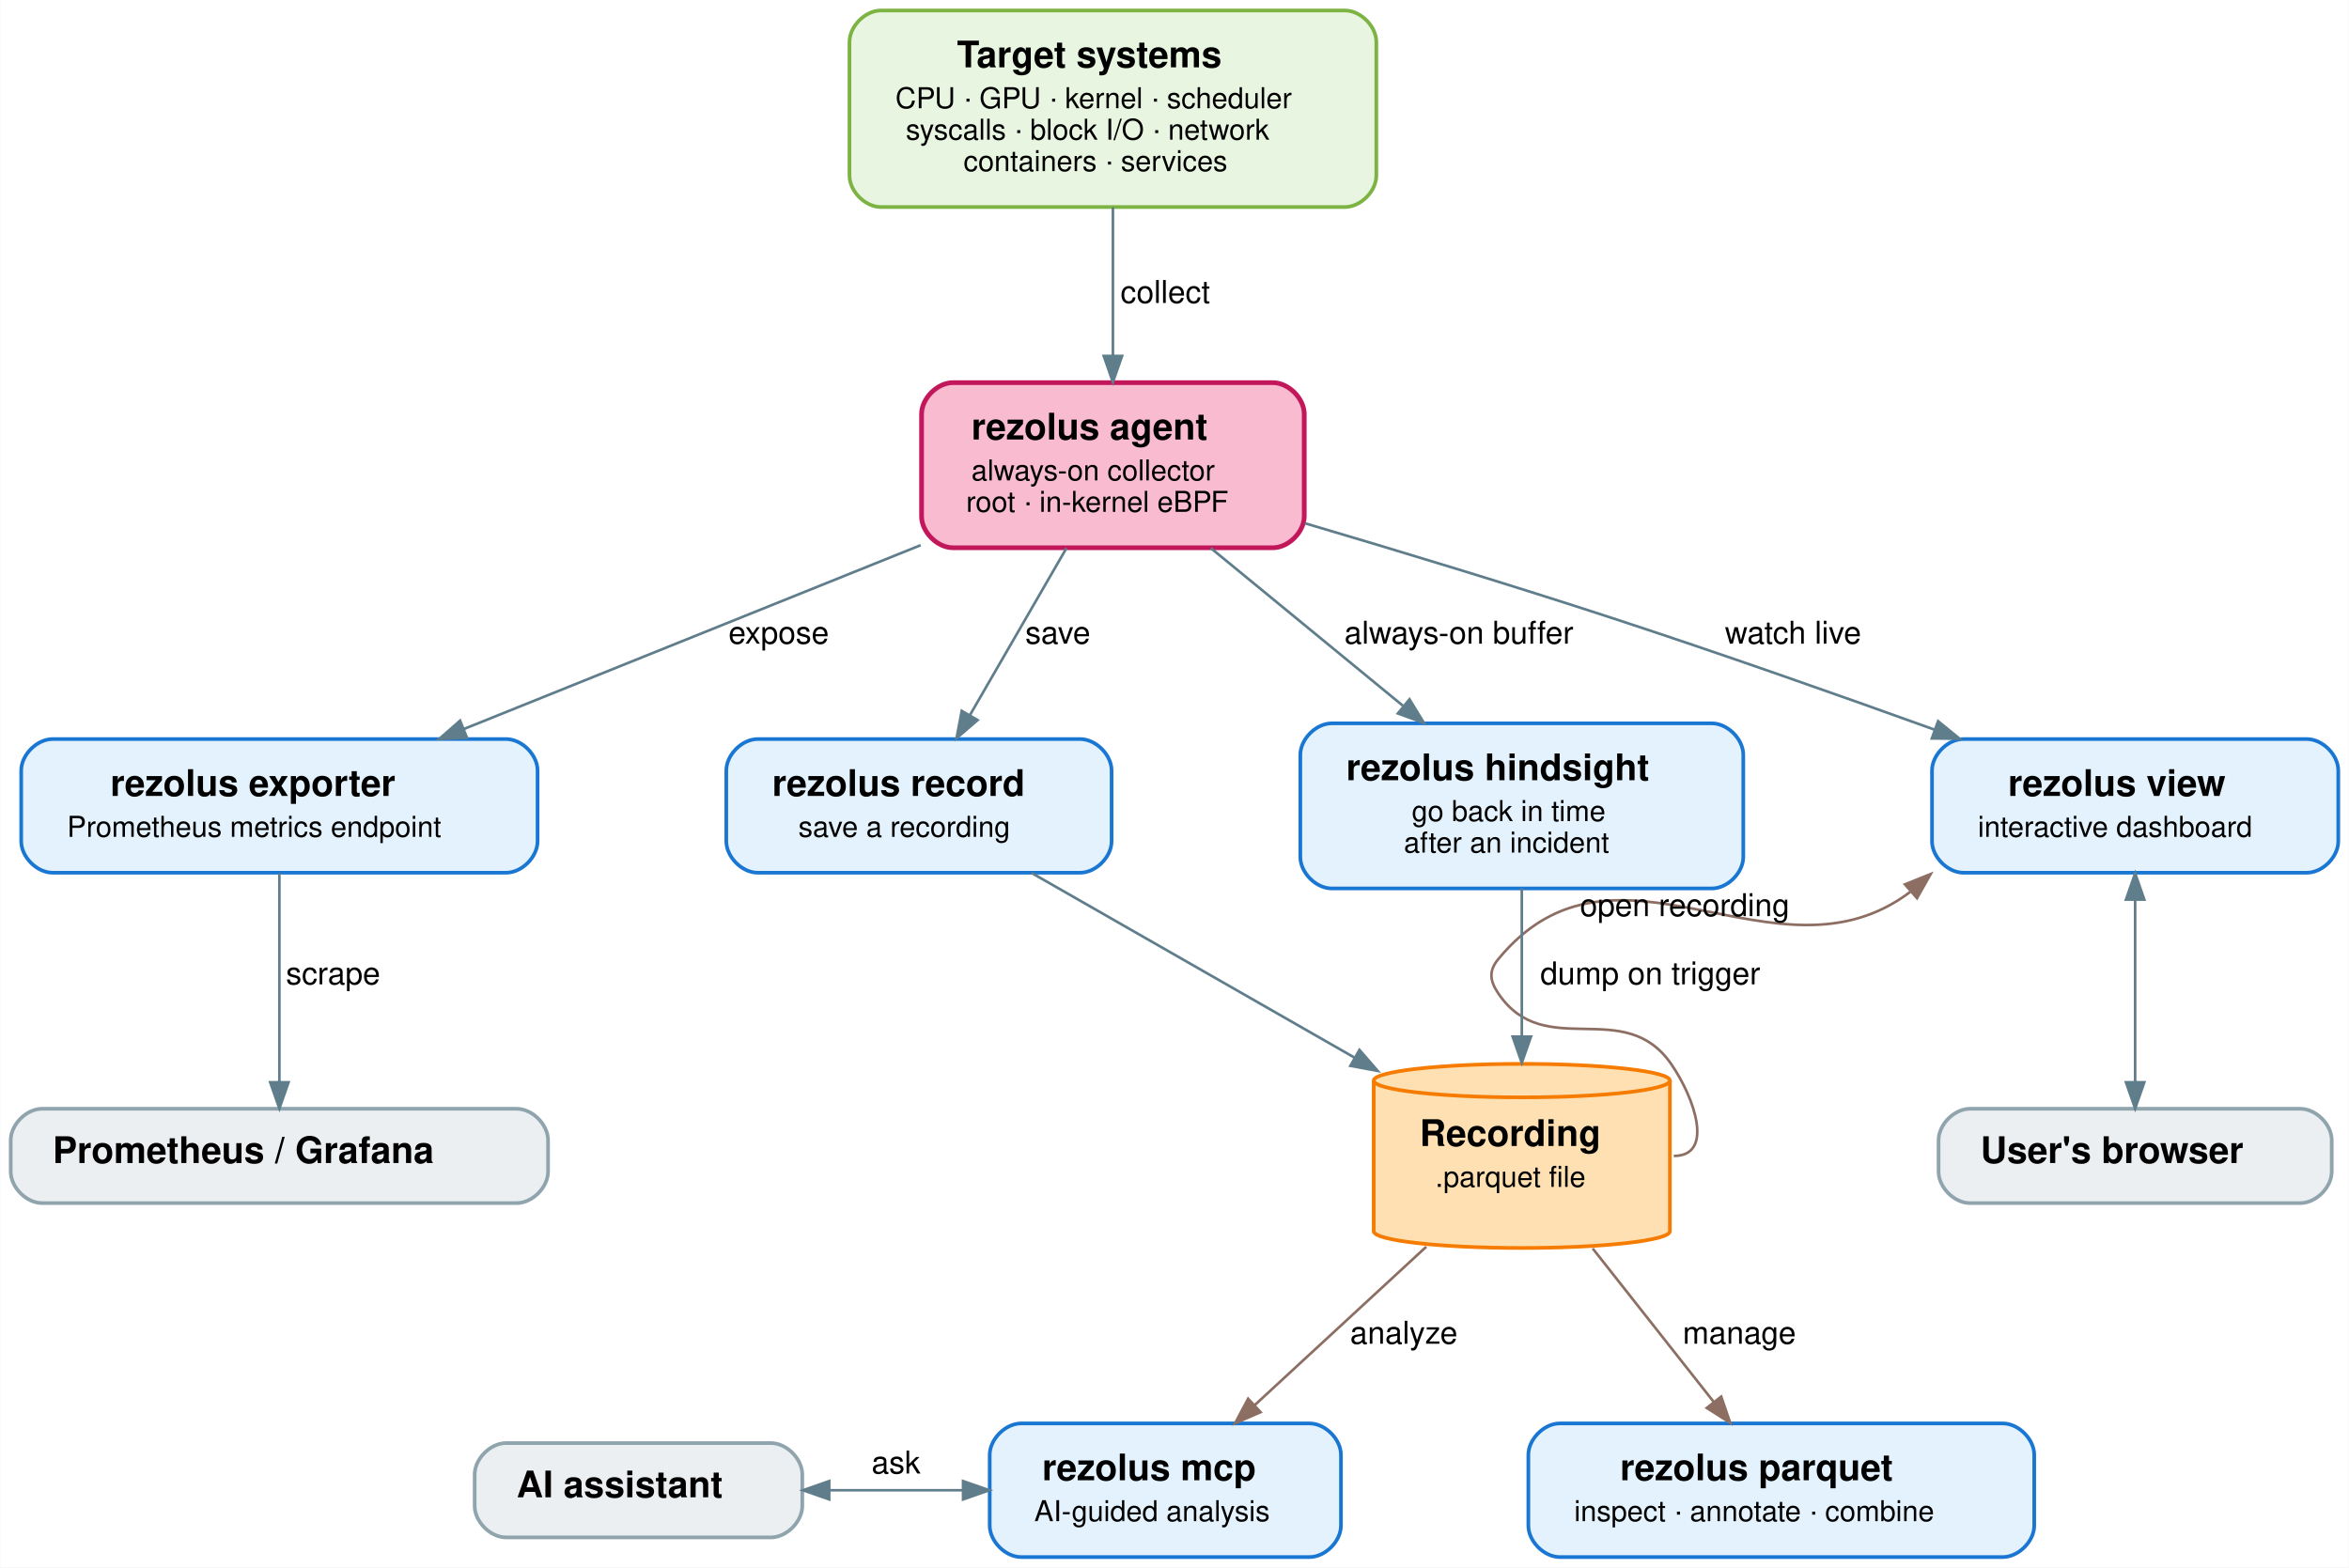
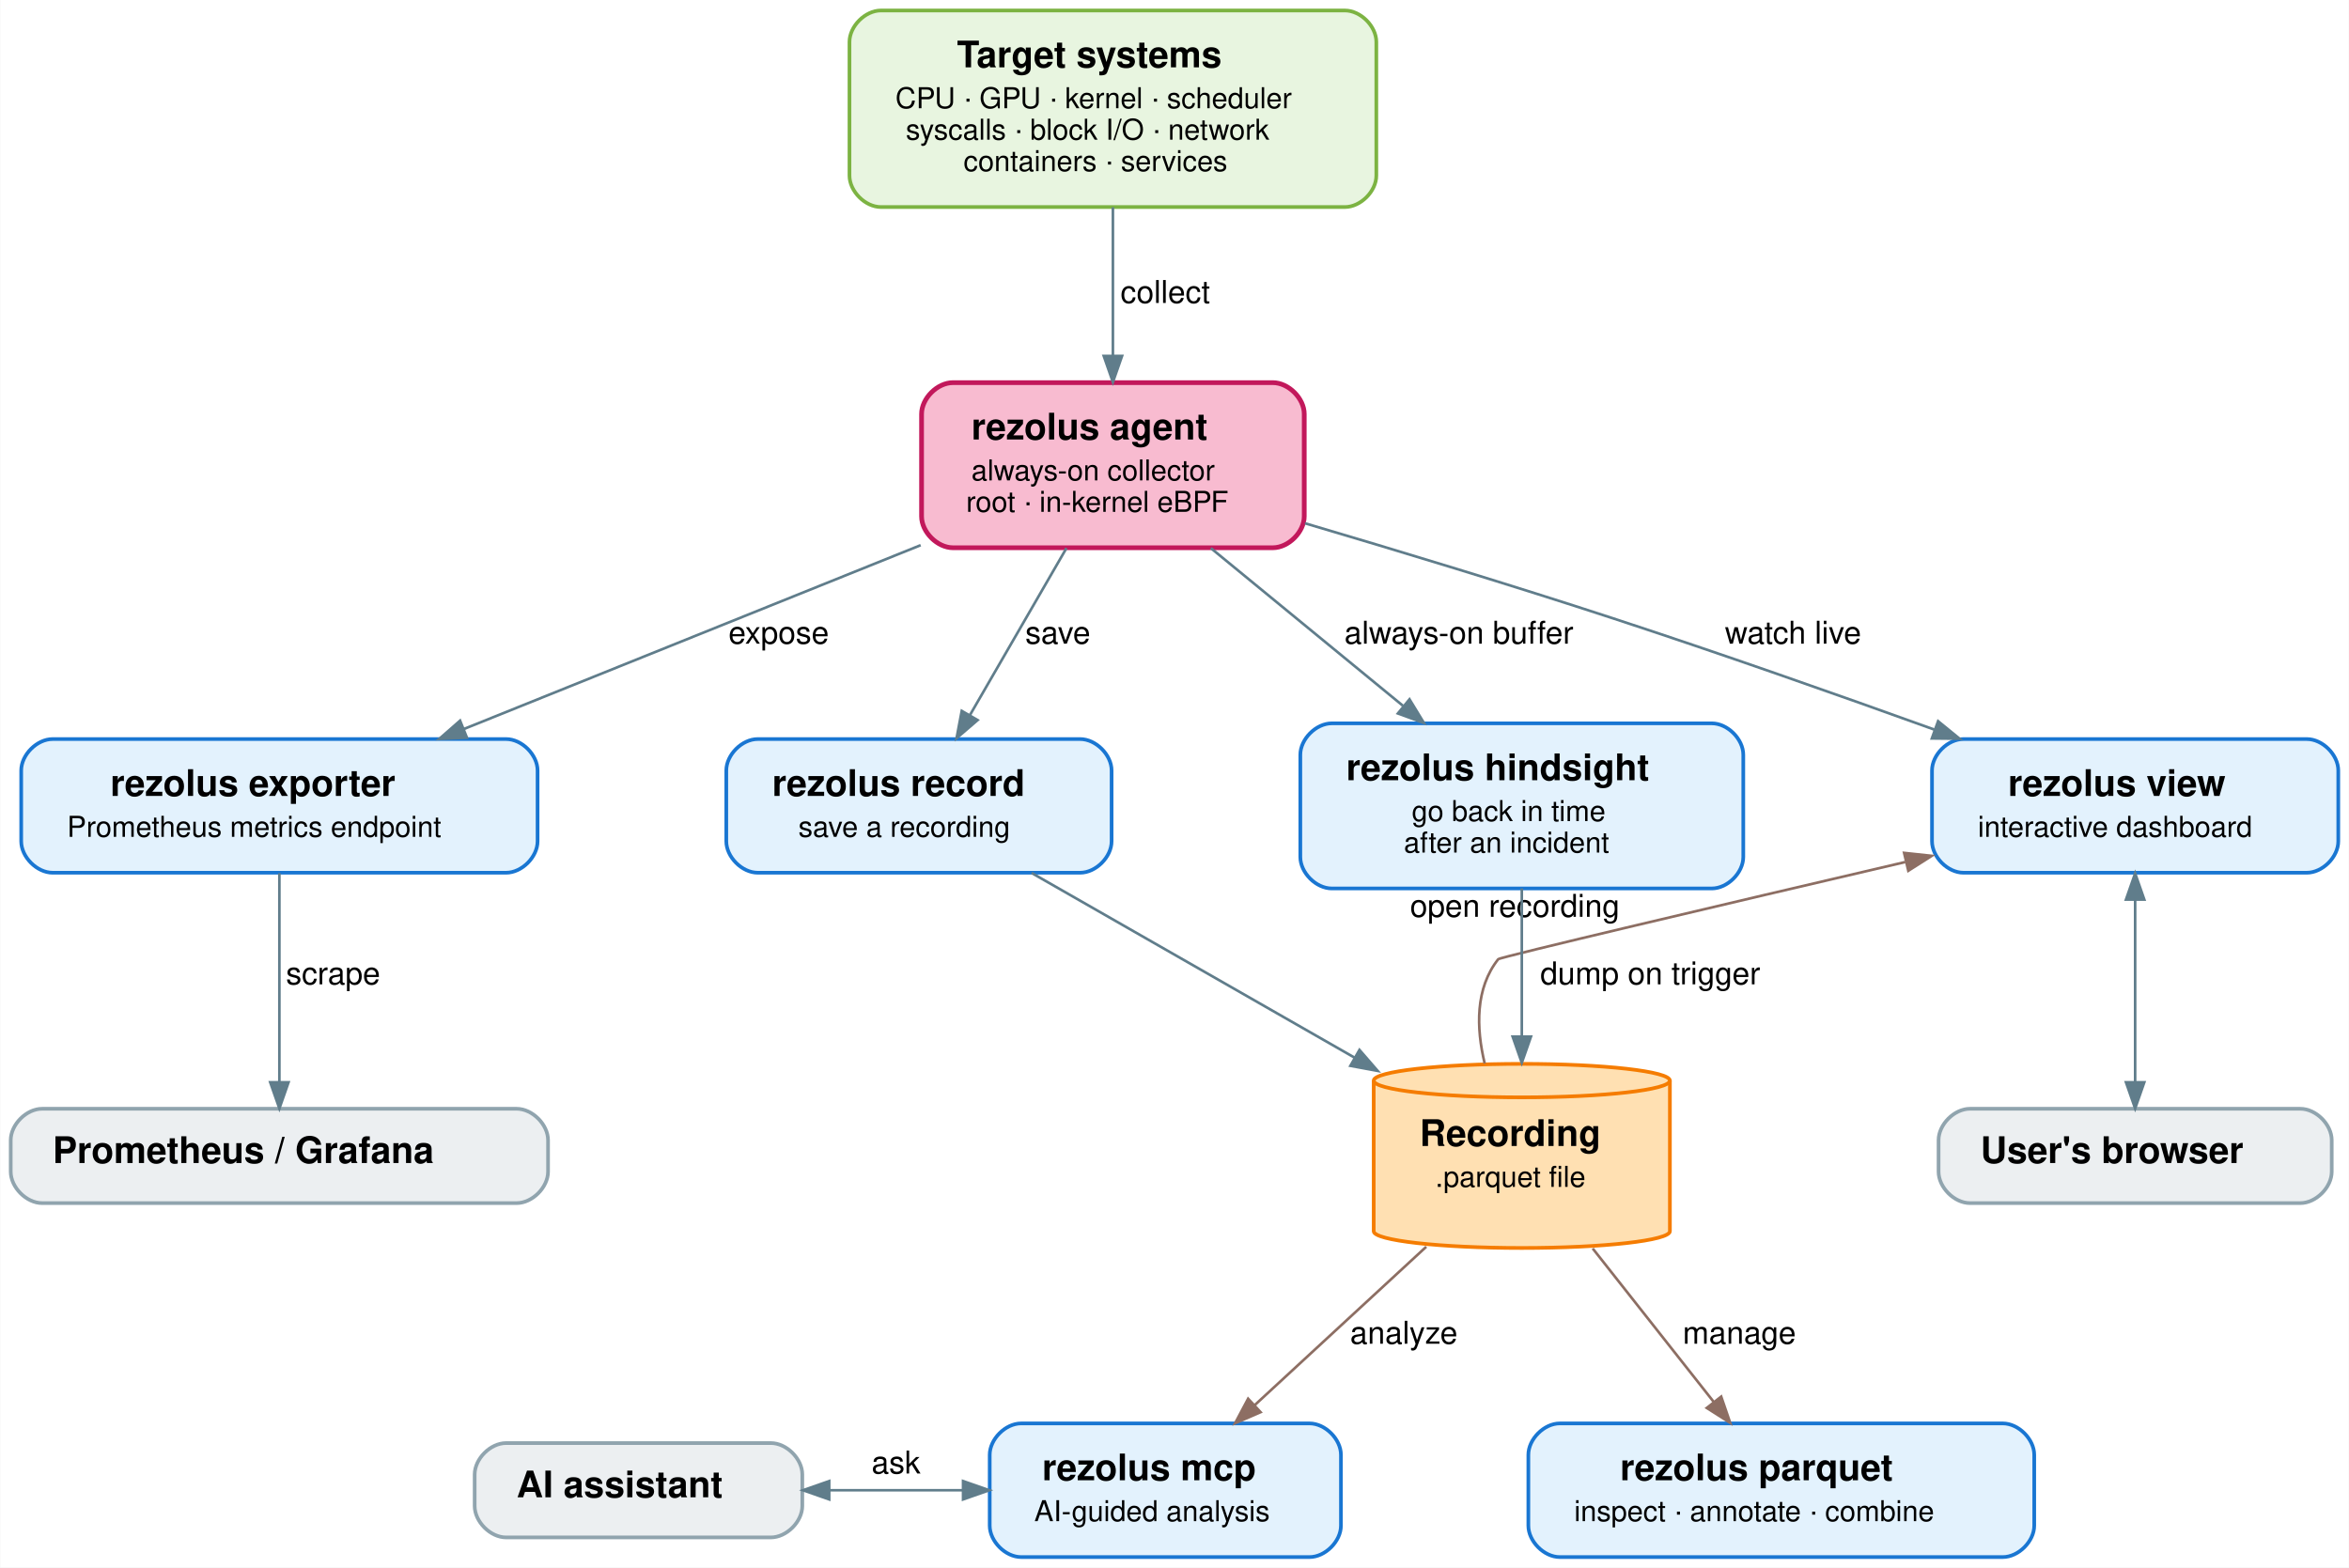
<svg xmlns="http://www.w3.org/2000/svg" width="896pt" height="598pt" viewBox="0.00 0.00 896.00 598.12">
  <g id="graph0" class="graph" transform="scale(1 1) rotate(0) translate(4 594.12)">
    <polygon fill="white" stroke="transparent" points="-4,4 -4,-594.12 892,-594.12 892,4 -4,4" />
    <g id="node1" class="node">
      <path fill="#e8f5e0" stroke="#7cb342" stroke-width="1.4" d="M509,-590.12C509,-590.12 332,-590.12 332,-590.12 326,-590.12 320,-584.12 320,-578.12 320,-578.12 320,-527.12 320,-527.12 320,-521.12 326,-515.12 332,-515.12 332,-515.12 509,-515.12 509,-515.12 515,-515.12 521,-521.12 521,-527.12 521,-527.12 521,-578.12 521,-578.12 521,-584.12 515,-590.12 509,-590.12" />
      <text text-anchor="start" x="361" y="-568.42" font-family="Helvetica,sans-Serif" font-weight="bold" font-size="14.00">Target systems</text>
      <text text-anchor="start" x="337.5" y="-552.83" font-family="Helvetica,sans-Serif" font-size="11.00">CPU · GPU · kernel · scheduler</text>
      <text text-anchor="start" x="341.5" y="-540.83" font-family="Helvetica,sans-Serif" font-size="11.00">syscalls · block I/O · network</text>
      <text text-anchor="start" x="363.5" y="-528.83" font-family="Helvetica,sans-Serif" font-size="11.00">containers · services</text>
    </g>
    <g id="node2" class="node">
      <path fill="#f8bbd0" stroke="#c2185b" stroke-width="1.8" d="M481.5,-448.12C481.5,-448.12 359.5,-448.12 359.5,-448.12 353.5,-448.12 347.5,-442.12 347.5,-436.12 347.5,-436.12 347.5,-397.12 347.5,-397.12 347.5,-391.12 353.5,-385.12 359.5,-385.12 359.5,-385.12 481.5,-385.12 481.5,-385.12 487.5,-385.12 493.5,-391.12 493.5,-397.12 493.5,-397.12 493.5,-436.12 493.5,-436.12 493.5,-442.12 487.5,-448.12 481.5,-448.12" />
      <text text-anchor="start" x="366.5" y="-426.43" font-family="Helvetica,sans-Serif" font-weight="bold" font-size="14.00">rezolus agent</text>
      <text text-anchor="start" x="366.5" y="-410.82" font-family="Helvetica,sans-Serif" font-size="11.00">always-on collector</text>
      <text text-anchor="start" x="364.5" y="-398.82" font-family="Helvetica,sans-Serif" font-size="11.00">root · in-kernel eBPF</text>
    </g>
    <g id="edge8" class="edge">
      <path fill="none" stroke="#607d8b" d="M420.5,-515.01C420.5,-497.52 420.5,-476.52 420.5,-458.51" />
      <polygon fill="#607d8b" stroke="#607d8b" points="424,-458.3 420.5,-448.3 417,-458.3 424,-458.3" />
      <text text-anchor="middle" x="440.5" y="-478.52" font-family="Helvetica,sans-Serif" font-size="12.00">collect</text>
    </g>
    <g id="node3" class="node">
      <path fill="#e3f2fd" stroke="#1976d2" stroke-width="1.4" d="M189,-312.12C189,-312.12 16,-312.12 16,-312.12 10,-312.12 4,-306.12 4,-300.12 4,-300.12 4,-273.12 4,-273.12 4,-267.12 10,-261.12 16,-261.12 16,-261.12 189,-261.12 189,-261.12 195,-261.12 201,-267.12 201,-273.12 201,-273.12 201,-300.12 201,-300.12 201,-306.12 195,-312.12 189,-312.12" />
      <text text-anchor="start" x="38" y="-290.43" font-family="Helvetica,sans-Serif" font-weight="bold" font-size="14.00">rezolus exporter</text>
      <text text-anchor="start" x="21.5" y="-274.82" font-family="Helvetica,sans-Serif" font-size="11.00">Prometheus metrics endpoint</text>
    </g>
    <g id="edge9" class="edge">
      <path fill="none" stroke="#607d8b" d="M347.15,-386.1C294.74,-365 224.64,-336.79 172.91,-315.97" />
      <polygon fill="#607d8b" stroke="#607d8b" points="174.06,-312.65 163.47,-312.17 171.44,-319.15 174.06,-312.65" />
      <text text-anchor="middle" x="293" y="-348.52" font-family="Helvetica,sans-Serif" font-size="12.00">expose</text>
    </g>
    <g id="node4" class="node">
      <path fill="#e3f2fd" stroke="#1976d2" stroke-width="1.4" d="M876,-312.12C876,-312.12 745,-312.12 745,-312.12 739,-312.12 733,-306.12 733,-300.12 733,-300.12 733,-273.12 733,-273.12 733,-267.12 739,-261.12 745,-261.12 745,-261.12 876,-261.12 876,-261.12 882,-261.12 888,-267.12 888,-273.12 888,-273.12 888,-300.12 888,-300.12 888,-306.12 882,-312.12 876,-312.12" />
      <text text-anchor="start" x="762" y="-290.43" font-family="Helvetica,sans-Serif" font-weight="bold" font-size="14.00">rezolus view</text>
      <text text-anchor="start" x="750.5" y="-274.82" font-family="Helvetica,sans-Serif" font-size="11.00">interactive dashboard</text>
    </g>
    <g id="edge10" class="edge">
      <path fill="none" stroke="#607d8b" d="M493.77,-394.46C529.42,-383.94 572.83,-370.79 611.5,-358.12 652.11,-344.83 697,-329.02 733.85,-315.75" />
      <polygon fill="#607d8b" stroke="#607d8b" points="735.32,-318.94 743.53,-312.25 732.94,-312.36 735.32,-318.94" />
      <text text-anchor="middle" x="680" y="-348.52" font-family="Helvetica,sans-Serif" font-size="12.00">watch live</text>
    </g>
    <g id="node5" class="node">
      <path fill="#e3f2fd" stroke="#1976d2" stroke-width="1.4" d="M408,-312.12C408,-312.12 285,-312.12 285,-312.12 279,-312.12 273,-306.12 273,-300.12 273,-300.12 273,-273.12 273,-273.12 273,-267.12 279,-261.12 285,-261.12 285,-261.12 408,-261.12 408,-261.12 414,-261.12 420,-267.12 420,-273.12 420,-273.12 420,-300.12 420,-300.12 420,-306.12 414,-312.12 408,-312.12" />
      <text text-anchor="start" x="290.5" y="-290.43" font-family="Helvetica,sans-Serif" font-weight="bold" font-size="14.00">rezolus record</text>
      <text text-anchor="start" x="300.5" y="-274.82" font-family="Helvetica,sans-Serif" font-size="11.00">save a recording</text>
    </g>
    <g id="edge11" class="edge">
      <path fill="none" stroke="#607d8b" d="M402.78,-384.97C391.65,-365.72 377.3,-340.91 365.88,-321.14" />
      <polygon fill="#607d8b" stroke="#607d8b" points="368.89,-319.36 360.86,-312.46 362.83,-322.87 368.89,-319.36" />
      <text text-anchor="middle" x="399.5" y="-348.52" font-family="Helvetica,sans-Serif" font-size="12.00">save</text>
    </g>
    <g id="node6" class="node">
      <path fill="#e3f2fd" stroke="#1976d2" stroke-width="1.4" d="M649,-318.12C649,-318.12 504,-318.12 504,-318.12 498,-318.12 492,-312.12 492,-306.12 492,-306.12 492,-267.12 492,-267.12 492,-261.12 498,-255.12 504,-255.12 504,-255.12 649,-255.12 649,-255.12 655,-255.12 661,-261.12 661,-267.12 661,-267.12 661,-306.12 661,-306.12 661,-312.12 655,-318.12 649,-318.12" />
      <text text-anchor="start" x="509.5" y="-296.43" font-family="Helvetica,sans-Serif" font-weight="bold" font-size="14.00">rezolus hindsight</text>
      <text text-anchor="start" x="534.5" y="-280.82" font-family="Helvetica,sans-Serif" font-size="11.00">go back in time</text>
      <text text-anchor="start" x="531.5" y="-268.82" font-family="Helvetica,sans-Serif" font-size="11.00">after an incident</text>
    </g>
    <g id="edge12" class="edge">
      <path fill="none" stroke="#607d8b" d="M457.87,-384.97C479.88,-366.9 507.88,-343.93 531.15,-324.83" />
      <polygon fill="#607d8b" stroke="#607d8b" points="533.66,-327.3 539.17,-318.26 529.22,-321.89 533.66,-327.3" />
      <text text-anchor="middle" x="552.5" y="-348.52" font-family="Helvetica,sans-Serif" font-size="12.00">always-on buffer</text>
    </g>
    <g id="node10" class="node">
      <path fill="#eceff1" stroke="#90a4ae" stroke-width="1.4" d="M193,-171.06C193,-171.06 12,-171.06 12,-171.06 6,-171.06 0,-165.06 0,-159.06 0,-159.06 0,-147.06 0,-147.06 0,-141.06 6,-135.06 12,-135.06 12,-135.06 193,-135.06 193,-135.06 199,-135.06 205,-141.06 205,-147.06 205,-147.06 205,-159.06 205,-159.06 205,-165.06 199,-171.06 193,-171.06" />
      <text text-anchor="start" x="16" y="-150.36" font-family="Helvetica,sans-Serif" font-weight="bold" font-size="14.00">Prometheus / Grafana</text>
    </g>
    <g id="edge13" class="edge">
      <path fill="none" stroke="#607d8b" d="M102.5,-260.88C102.5,-238.26 102.5,-204.86 102.5,-181.45" />
      <polygon fill="#607d8b" stroke="#607d8b" points="106,-181.16 102.5,-171.16 99,-181.16 106,-181.16" />
      <text text-anchor="middle" x="123" y="-218.53" font-family="Helvetica,sans-Serif" font-size="12.00">scrape</text>
    </g>
    <g id="node9" class="node">
      <path fill="#ffe0b2" stroke="#f57c00" stroke-width="1.4" d="M633,-181.8C633,-185.33 607.68,-188.19 576.5,-188.19 545.32,-188.19 520,-185.33 520,-181.8 520,-181.8 520,-124.32 520,-124.32 520,-120.8 545.32,-117.94 576.5,-117.94 607.68,-117.94 633,-120.8 633,-124.32 633,-124.32 633,-181.8 633,-181.8" />
      <path fill="none" stroke="#f57c00" stroke-width="1.4" d="M633,-181.8C633,-178.28 607.68,-175.41 576.5,-175.41 545.32,-175.41 520,-178.28 520,-181.8" />
      <text text-anchor="start" x="537.5" y="-156.86" font-family="Helvetica,sans-Serif" font-weight="bold" font-size="14.00">Recording</text>
      <text text-anchor="start" x="543.5" y="-141.26" font-family="Helvetica,sans-Serif" font-size="11.00">.parquet file</text>
    </g>
    <g id="edge16" class="edge">
-       <path fill="none" stroke="#8d6e63" d="M724.68,-253.79C673.37,-215.08 612.65,-283.04 567.5,-228.12 563.83,-223.66 564.28,-219.92 567.5,-215.12 585.17,-188.81 615.46,-214.18 633.5,-188.12 642.37,-175.31 650.09,-153.06 634.5,-153.06" />
-       <polygon fill="#8d6e63" stroke="#8d6e63" points="722.67,-256.68 732.5,-260.62 727.27,-251.41 722.67,-256.68" />
-       <text text-anchor="middle" x="638.69" y="-244.57" font-family="Helvetica,sans-Serif" font-size="12.00">open recording</text>
+       <path fill="none" stroke="#8d6e63" d="M722.79,-265.2C653.44,-249 568.14,-228.93 567.5,-228.12 558.74,-217.05 559.07,-201.98 562.34,-188.33" />
+       <polygon fill="#8d6e63" stroke="#8d6e63" points="722.36,-268.69 732.9,-267.56 723.96,-261.87 722.36,-268.69" />
+       <text text-anchor="middle" x="573.87" y="-244.29" font-family="Helvetica,sans-Serif" font-size="12.00">open recording</text>
    </g>
    <g id="node11" class="node">
      <path fill="#eceff1" stroke="#90a4ae" stroke-width="1.4" d="M873.5,-171.06C873.5,-171.06 747.5,-171.06 747.5,-171.06 741.5,-171.06 735.5,-165.06 735.5,-159.06 735.5,-159.06 735.5,-147.06 735.5,-147.06 735.5,-141.06 741.5,-135.06 747.5,-135.06 747.5,-135.06 873.5,-135.06 873.5,-135.06 879.5,-135.06 885.5,-141.06 885.5,-147.06 885.5,-147.06 885.5,-159.06 885.5,-159.06 885.5,-165.06 879.5,-171.06 873.5,-171.06" />
      <text text-anchor="start" x="751.5" y="-150.36" font-family="Helvetica,sans-Serif" font-weight="bold" font-size="14.00">User's browser</text>
    </g>
    <g id="edge19" class="edge">
      <path fill="none" stroke="#607d8b" d="M810.5,-250.78C810.5,-229.01 810.5,-201.37 810.5,-181.22" />
      <polygon fill="#607d8b" stroke="#607d8b" points="807,-250.88 810.5,-260.88 814,-250.88 807,-250.88" />
      <polygon fill="#607d8b" stroke="#607d8b" points="814,-181.16 810.5,-171.16 807,-181.16 814,-181.16" />
    </g>
    <g id="edge14" class="edge">
      <path fill="none" stroke="#607d8b" d="M389.49,-261.03C424.18,-241.19 473.5,-212.98 512.79,-190.51" />
      <polygon fill="#607d8b" stroke="#607d8b" points="514.57,-193.52 521.52,-185.51 511.1,-187.44 514.57,-193.52" />
    </g>
    <g id="edge15" class="edge">
      <path fill="none" stroke="#607d8b" d="M576.5,-255.11C576.5,-238.33 576.5,-217.2 576.5,-198.61" />
      <polygon fill="#607d8b" stroke="#607d8b" points="580,-198.59 576.5,-188.59 573,-198.59 580,-198.59" />
      <text text-anchor="middle" x="625.5" y="-218.53" font-family="Helvetica,sans-Serif" font-size="12.00">dump on trigger</text>
    </g>
    <g id="node7" class="node">
      <path fill="#e3f2fd" stroke="#1976d2" stroke-width="1.4" d="M495.5,-51C495.5,-51 385.5,-51 385.5,-51 379.5,-51 373.5,-45 373.5,-39 373.5,-39 373.5,-12 373.5,-12 373.5,-6 379.5,0 385.5,0 385.5,0 495.5,0 495.5,0 501.5,0 507.5,-6 507.5,-12 507.5,-12 507.5,-39 507.5,-39 507.5,-45 501.5,-51 495.5,-51" />
      <text text-anchor="start" x="393.5" y="-29.3" font-family="Helvetica,sans-Serif" font-weight="bold" font-size="14.00">rezolus mcp</text>
      <text text-anchor="start" x="390.5" y="-13.7" font-family="Helvetica,sans-Serif" font-size="11.00">AI-guided analysis</text>
    </g>
    <g id="node8" class="node">
      <path fill="#e3f2fd" stroke="#1976d2" stroke-width="1.4" d="M760,-51C760,-51 591,-51 591,-51 585,-51 579,-45 579,-39 579,-39 579,-12 579,-12 579,-6 585,0 591,0 591,0 760,0 760,0 766,0 772,-6 772,-12 772,-12 772,-39 772,-39 772,-45 766,-51 760,-51" />
      <text text-anchor="start" x="614" y="-29.3" font-family="Helvetica,sans-Serif" font-weight="bold" font-size="14.00">rezolus parquet</text>
      <text text-anchor="start" x="596.5" y="-13.7" font-family="Helvetica,sans-Serif" font-size="11.00">inspect · annotate · combine</text>
    </g>
    <g id="edge17" class="edge">
      <path fill="none" stroke="#8d6e63" d="M540.05,-118.41C519.68,-99.61 494.45,-76.31 474.49,-57.88" />
      <polygon fill="#8d6e63" stroke="#8d6e63" points="476.84,-55.29 467.12,-51.08 472.09,-60.43 476.84,-55.29" />
      <text text-anchor="middle" x="531.5" y="-81.4" font-family="Helvetica,sans-Serif" font-size="12.00">analyze</text>
    </g>
    <g id="edge18" class="edge">
      <path fill="none" stroke="#8d6e63" d="M603.55,-117.75C617.95,-99.49 635.56,-77.15 649.76,-59.15" />
      <polygon fill="#8d6e63" stroke="#8d6e63" points="652.57,-61.23 656.01,-51.21 647.07,-56.9 652.57,-61.23" />
      <text text-anchor="middle" x="659.5" y="-81.4" font-family="Helvetica,sans-Serif" font-size="12.00">manage</text>
    </g>
    <g id="node12" class="node">
      <path fill="#eceff1" stroke="#90a4ae" stroke-width="1.4" d="M290,-43.5C290,-43.5 189,-43.5 189,-43.5 183,-43.5 177,-37.5 177,-31.5 177,-31.5 177,-19.5 177,-19.5 177,-13.5 183,-7.5 189,-7.5 189,-7.5 290,-7.5 290,-7.5 296,-7.5 302,-13.5 302,-19.5 302,-19.5 302,-31.5 302,-31.5 302,-37.5 296,-43.5 290,-43.5" />
      <text text-anchor="start" x="193" y="-22.8" font-family="Helvetica,sans-Serif" font-weight="bold" font-size="14.00">AI assistant</text>
    </g>
    <g id="edge20" class="edge">
      <path fill="none" stroke="#607d8b" d="M312.5,-25.5C328.96,-25.5 346.48,-25.5 363.11,-25.5" />
      <polygon fill="#607d8b" stroke="#607d8b" points="312.27,-22 302.27,-25.5 312.27,-29 312.27,-22" />
      <polygon fill="#607d8b" stroke="#607d8b" points="363.33,-29 373.33,-25.5 363.33,-22 363.33,-29" />
      <text text-anchor="middle" x="337.75" y="-31.9" font-family="Helvetica,sans-Serif" font-size="12.00">ask</text>
    </g>
  </g>
</svg>
